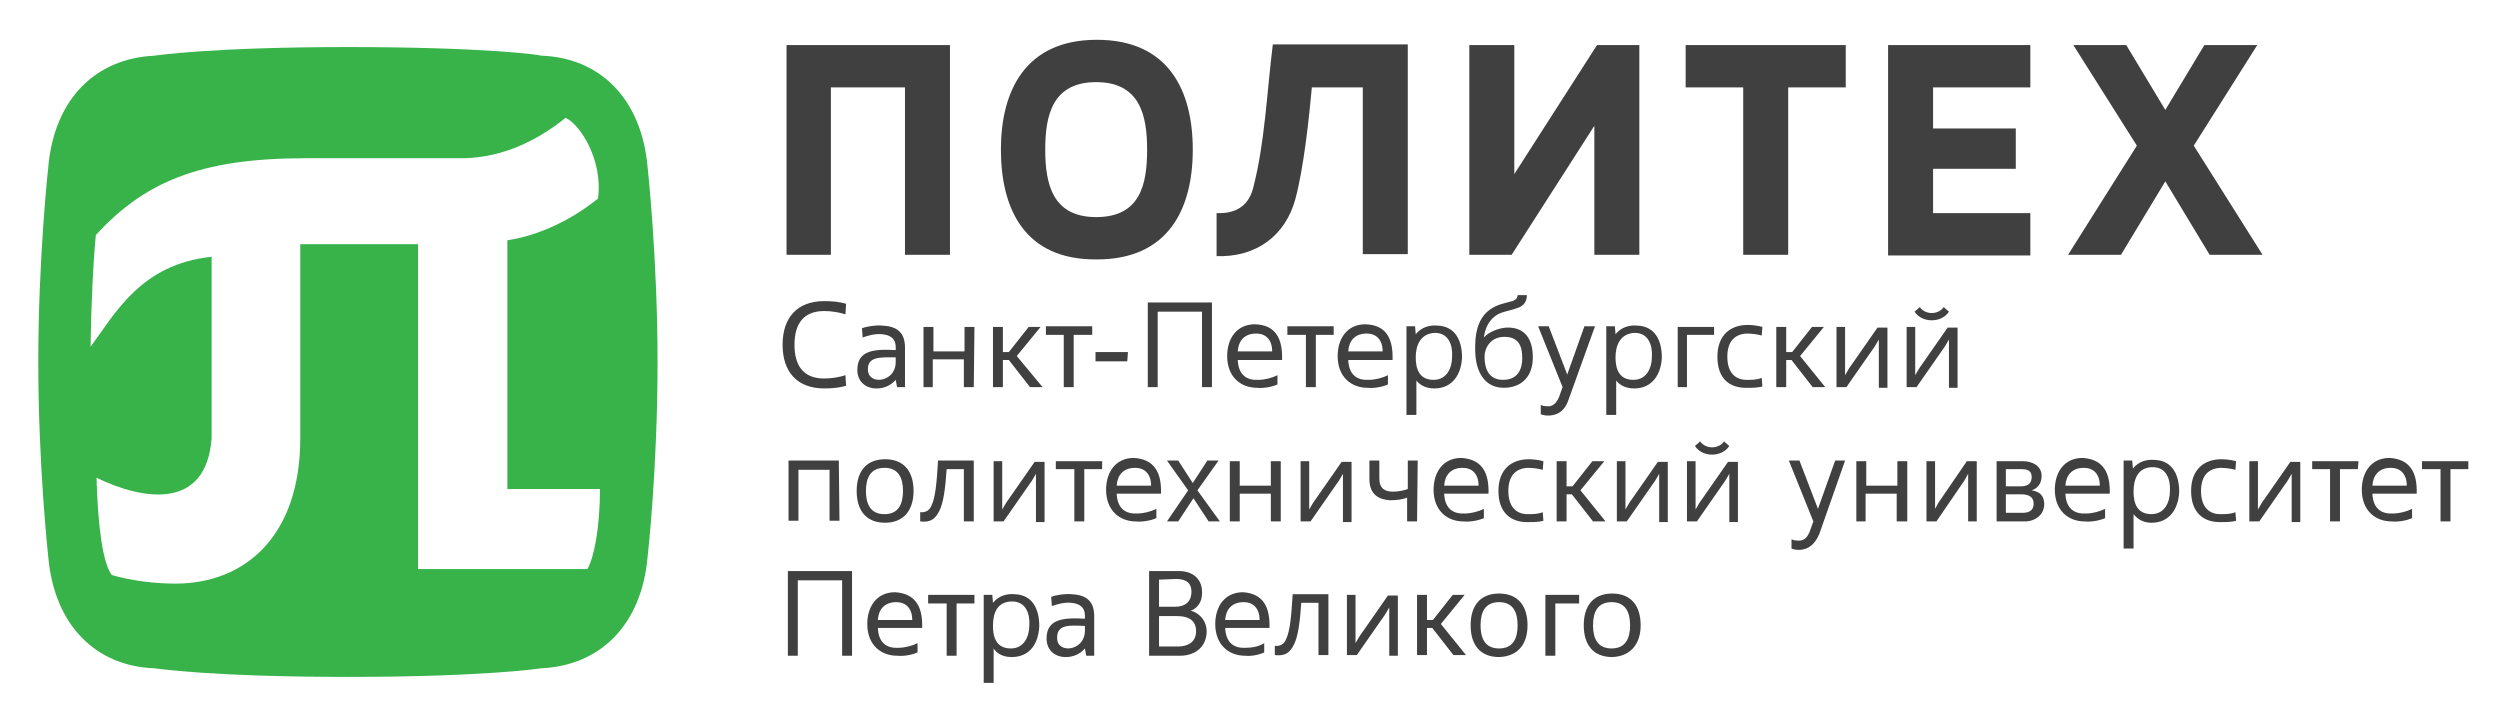
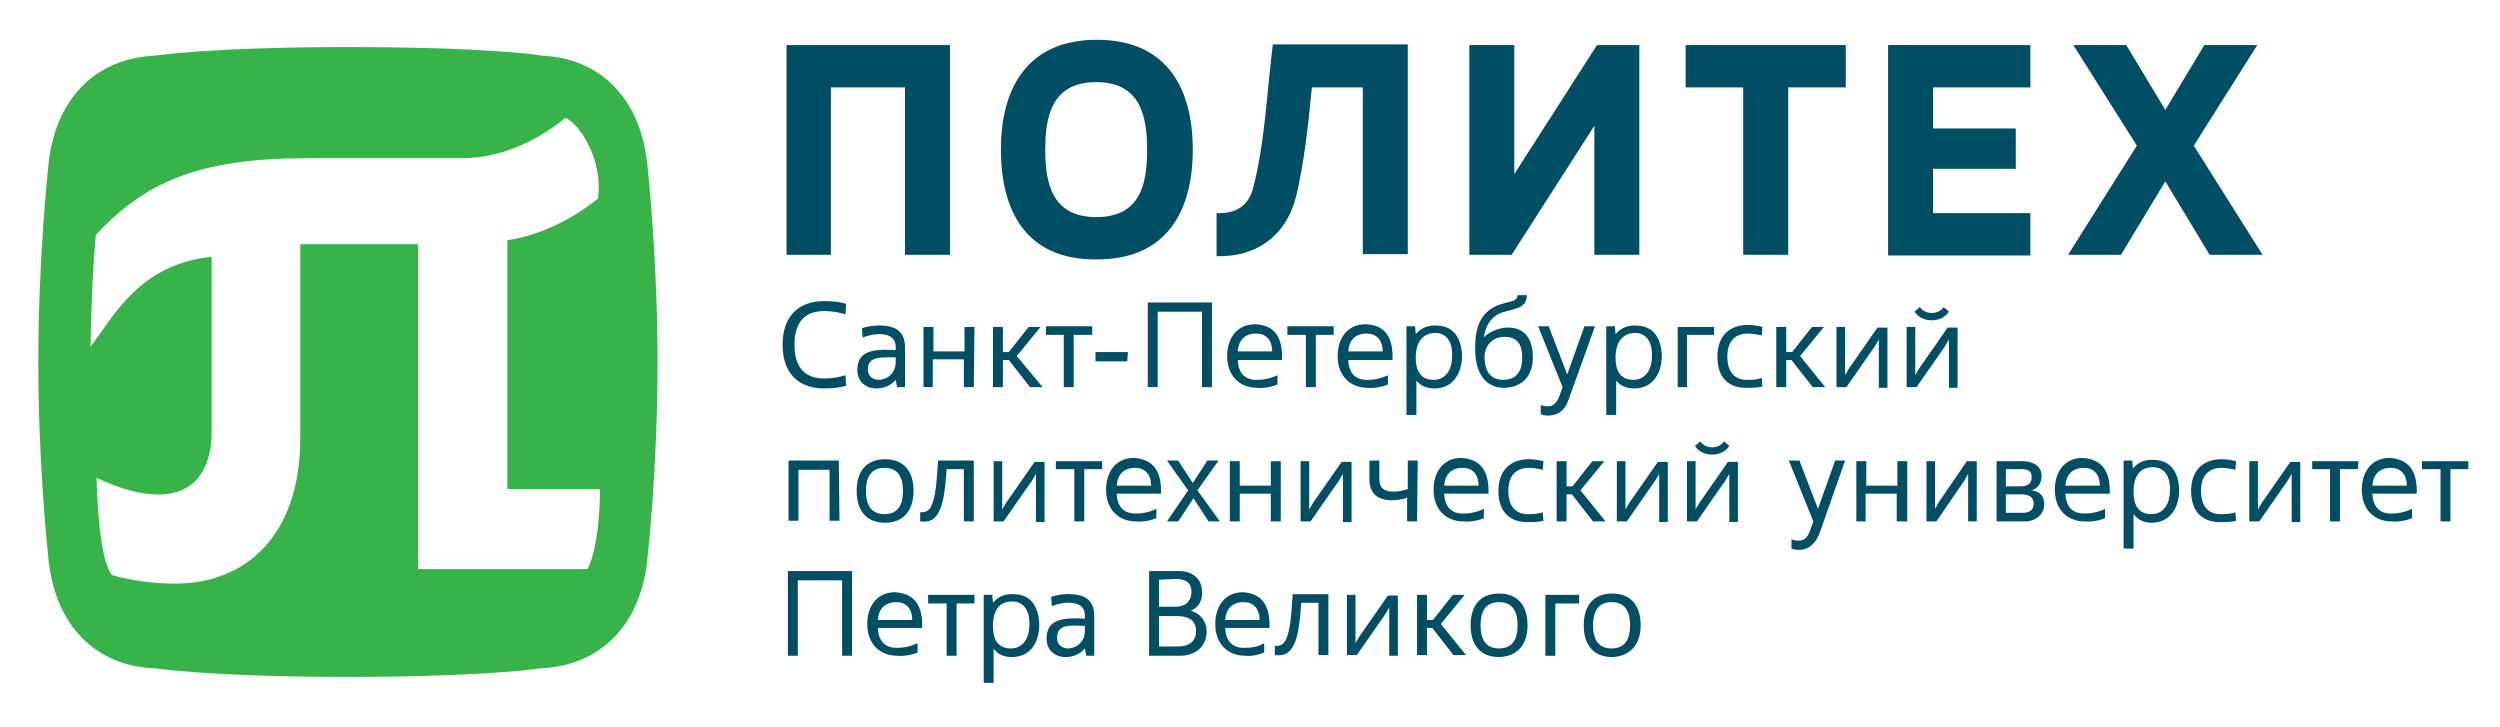
<svg xmlns="http://www.w3.org/2000/svg" version="1.1" id="polyLogo" x="0px" y="0px" viewBox="0 0 265 77" style="enable-background:new 0 0 265 77;" xml:space="preserve">
  <style type="text/css">
	.st0{fill:#37B34A;}
- 	.st1{fill:#404041;}
+ 	.st1{fill:#004E63;}
	#polyLogo{background-color:#F8F8FF;}
+ 	
</style>
  <path id="polytechLogo" class="st0" d="M59.951,12.493c1.473,0.631,3.997,4.418,3.436,8.556c-2.875,2.314-6.312,3.927-9.608,4.418  v26.368h9.818c0,4.067-0.631,7.293-1.332,8.486H44.313V25.887H31.83v20.548c0,10.379-5.821,15.428-13.254,15.428  c-2.104,0-4.558-0.281-6.732-0.912c-0.982-1.332-1.473-5.33-1.613-10.309c4.909,2.384,11.641,3.506,12.202-4.208V27.22  c-7.504,0.771-10.239,6.031-12.834,9.538c0.07-4.699,0.281-8.976,0.561-11.852c5.119-5.54,10.87-8.135,22.231-8.135h16.2  C52.518,16.841,56.375,15.368,59.951,12.493 M36.879,4.989c-14.587,0-20.478,0.912-20.478,0.912  C10.16,6.181,5.742,10.459,5.111,17.752c0,0-1.052,9.537-1.052,20.618s1.052,20.618,1.052,20.618  c0.631,7.293,5.049,11.641,11.291,11.852c0,0,5.891,0.912,20.478,0.912s20.478-0.912,20.478-0.912  c6.241-0.281,10.66-4.558,11.291-11.852c0,0,1.052-9.187,1.052-20.618c0-11.01-1.052-20.618-1.052-20.618  c-0.631-7.293-5.049-11.641-11.291-11.852C57.357,5.83,51.466,4.989,36.879,4.989" />
  <path id="polytechName" class="st1" d="M106.096,15.859c0-6.241,2.595-11.641,10.169-11.641c7.574,0,10.169,5.33,10.169,11.641  S123.838,27.5,116.265,27.5C108.621,27.57,106.096,22.17,106.096,15.859z M110.795,15.859c0,3.647,0.771,7.153,5.4,7.153  c4.699,0,5.4-3.506,5.4-7.153s-0.771-7.153-5.4-7.153S110.795,12.212,110.795,15.859z M225.385,4.779l4.138,6.873l4.138-6.873h5.61  l-6.732,10.66l7.293,11.571h-5.61l-4.699-7.784l-4.699,7.784h-5.61l7.293-11.571l-6.732-10.66H225.385z M204.907,13.615h8.766v4.278  h-8.766v4.699h10.309v4.488h-15.078V4.779h15.078v4.488h-10.309V13.615z M184.78,27.009V9.267h-6.101V4.779h16.971v4.488h-6.101  v17.743H184.78z M160.235,27.009h-4.488V4.779h4.769v13.675l8.766-13.675h4.488v22.231h-4.769V13.334L160.235,27.009z   M129.028,22.591c1.964,0.07,3.296-0.771,3.787-2.595c1.262-4.769,1.473-10.239,2.104-15.288h14.306v22.231h-4.769V9.267h-5.4  c-0.281,3.086-0.842,8.486-1.753,11.852c-1.052,3.857-4.138,6.171-8.345,6.031v-4.558H129.028z M83.374,27.009V4.779h17.322v22.231  h-4.769V9.267h-7.854v17.743H83.374z" />
  <path id="polytechDesc" class="st1" d="M129.309,55.271h-1.192l-1.613-2.455l-1.613,2.455h-1.192l2.244-3.296l-2.244-3.156h1.192  l1.543,2.384l1.543-2.384h1.192l-2.244,3.156L129.309,55.271z M169.071,34.583l-2.805,7.784c-0.351,1.052-0.982,1.613-2.034,1.683  c-0.281,0-0.561,0-0.912-0.14v-0.982c0.281,0.14,0.701,0.14,0.912,0.14c0.491-0.07,0.842-0.491,1.052-1.052l0.351-0.982  l-2.595-6.452h1.122l1.964,5.119l1.823-5.119L169.071,34.583L169.071,34.583z M155.396,69.437h-1.332l-2.244-2.875h-0.561v2.875  h-1.052v-6.382h1.052v2.665h0.631l2.104-2.665h1.262l-2.525,3.086L155.396,69.437L155.396,69.437z M170.193,55.271h-1.332  l-2.244-2.875h-0.561v2.875h-1.052v-6.382h1.052v2.665h0.631l2.104-2.665h1.262l-2.525,3.086L170.193,55.271L170.193,55.271z   M110.514,41.035h-1.332l-2.244-2.875h-0.631v2.875h-1.052v-6.382h1.052v2.665h0.631l2.104-2.665h1.262l-2.525,3.086L110.514,41.035  L110.514,41.035z M157.36,37.809c0-0.912,0.631-2.104,2.104-2.104s1.893,0.912,1.893,2.244c0,1.403-0.631,2.314-2.034,2.314  C157.851,40.264,157.36,39.142,157.36,37.809L157.36,37.809z M157.29,35.775c0.14-1.052,0.561-1.823,1.262-2.314  c0.561-0.421,1.403-0.491,2.174-0.771c0.771-0.21,1.122-0.701,1.122-1.403h-0.982c0,0.14-0.07,0.491-0.561,0.631  c-0.771,0.21-1.543,0.351-2.174,0.771c-1.613,0.982-1.823,2.945-1.753,4.699c0.07,1.893,0.912,3.717,3.016,3.717  c1.893,0,3.086-1.192,3.086-3.226s-0.912-3.226-2.805-3.156C158.763,34.794,157.781,35.214,157.29,35.775z M84.216,36.547  c0-2.174,0.912-3.577,3.156-3.577c0.771,0,1.613,0.14,2.244,0.351l0.07-1.122c-0.701-0.21-1.473-0.281-2.314-0.281  c-2.875,0-4.418,1.753-4.418,4.628s1.543,4.628,4.418,4.628c0.771,0,1.613-0.07,2.314-0.281l-0.07-1.122  c-0.631,0.21-1.473,0.351-2.244,0.351C85.127,40.123,84.216,38.721,84.216,36.547L84.216,36.547z M180.222,46.786  c0.281,0.421,0.771,0.631,1.262,0.631c0.491,0,0.982-0.21,1.262-0.631l0.561,0.491c-0.421,0.631-1.122,0.912-1.823,0.912  c-0.701,0-1.403-0.281-1.823-0.912L180.222,46.786L180.222,46.786z M179.871,55.271h-1.052v-6.382h0.912v5.119  c0.21-0.351,0.421-0.771,0.701-1.122l2.735-3.927h1.052v6.382h-0.912v-5.119c-0.21,0.351-0.421,0.771-0.701,1.122L179.871,55.271z   M172.438,55.271h-1.052v-6.382h0.912v5.119c0.21-0.351,0.421-0.771,0.701-1.122l2.735-3.927h1.052v6.382h-0.912v-5.119  c-0.21,0.351-0.421,0.771-0.701,1.122L172.438,55.271z M138.916,55.271h-1.052v-6.382h0.912v5.119  c0.21-0.351,0.421-0.771,0.701-1.122l2.735-3.927h1.052v6.382h-0.912v-5.119c-0.21,0.351-0.421,0.771-0.701,1.122L138.916,55.271z   M239.481,55.271h-1.052v-6.382h0.912v5.119c0.21-0.351,0.421-0.771,0.701-1.122l2.735-3.927h1.052v6.382h-0.912v-5.119  c-0.21,0.351-0.421,0.771-0.701,1.122L239.481,55.271z M232.257,52.045c0-2.314,1.403-3.366,3.226-3.366  c0.421,0,1.052,0.07,1.543,0.21l-0.07,0.912c-0.491-0.14-1.122-0.21-1.613-0.21c-1.192,0.07-2.034,0.771-2.034,2.455  c0,1.753,0.912,2.455,2.034,2.455c0.491,0,1.122,0,1.613-0.21l0.07,0.912c-0.491,0.14-1.122,0.14-1.543,0.14  C233.59,55.411,232.257,54.359,232.257,52.045L232.257,52.045z M158.833,52.045c0-2.314,1.403-3.366,3.226-3.366  c0.421,0,1.052,0.07,1.543,0.21l-0.07,0.912c-0.491-0.14-1.122-0.21-1.613-0.21c-1.192,0.07-2.034,0.771-2.034,2.455  c0,1.753,0.912,2.455,2.034,2.455c0.491,0,1.122,0,1.613-0.21l0.07,0.912c-0.491,0.14-1.122,0.14-1.543,0.14  C160.165,55.411,158.833,54.359,158.833,52.045L158.833,52.045z M182.045,37.809c0-2.314,1.403-3.366,3.226-3.366  c0.421,0,1.052,0.07,1.543,0.21l-0.07,0.912c-0.491-0.14-1.122-0.21-1.613-0.21c-1.192,0.07-2.034,0.771-2.034,2.455  c0,1.753,0.912,2.455,2.034,2.455c0.491,0,1.122,0,1.613-0.21l0.07,0.912c-0.491,0.14-1.122,0.14-1.543,0.14  C183.378,41.175,182.045,40.193,182.045,37.809L182.045,37.809z M140.81,69.437h-1.052v-5.54h-1.823  c-0.14,2.104-0.351,3.577-0.771,4.418c-0.421,0.842-0.912,1.262-2.034,1.122v-0.982c0.491,0.07,0.982-0.14,1.192-0.701  c0.421-0.842,0.561-2.455,0.701-4.769h3.787L140.81,69.437L140.81,69.437z M91.79,52.045c0-1.403,0.491-2.455,1.964-2.455  c1.473,0,1.964,1.052,1.964,2.455S95.226,54.5,93.753,54.5C92.281,54.5,91.79,53.448,91.79,52.045z M96.839,52.045  c0-2.034-0.982-3.366-3.016-3.366s-3.016,1.332-3.016,3.366s0.982,3.366,3.016,3.366C95.787,55.411,96.839,54.079,96.839,52.045z   M168.861,66.281c0-1.403,0.491-2.454,1.964-2.454c1.473,0,1.964,1.052,1.964,2.454s-0.491,2.455-1.964,2.455  C169.352,68.736,168.861,67.684,168.861,66.281z M173.91,66.281c0-2.034-0.982-3.366-3.016-3.366s-3.016,1.332-3.016,3.366  c0,2.034,0.982,3.366,3.016,3.366C172.858,69.577,173.91,68.245,173.91,66.281z M156.939,66.281c0-1.403,0.491-2.454,1.964-2.454  s1.964,1.052,1.964,2.454s-0.491,2.455-1.964,2.455S156.939,67.684,156.939,66.281z M161.918,66.281  c0-2.034-0.982-3.366-3.016-3.366c-2.034,0-3.016,1.332-3.016,3.366c0,2.034,0.982,3.366,3.016,3.366  C160.937,69.577,161.918,68.245,161.918,66.281z M103.221,41.035h-1.052V38.09h-3.296v2.945h-0.982v-6.382h1.052v2.595h3.296v-2.595  h1.052L103.221,41.035L103.221,41.035z M115.704,35.495h-1.893v5.54h-1.052v-5.54h-1.893v-0.912h4.909v0.912H115.704z M119.49,38.3  h-3.366v-0.982h3.436L119.49,38.3L119.49,38.3z M128.467,41.035h-1.052V33.04h-4.699v7.995h-1.052v-8.976h6.802V41.035  L128.467,41.035z M141.371,35.495h-1.893v5.54h-1.052v-5.54h-1.964v-0.912h4.909V35.495L141.371,35.495z M181.624,35.495h-2.805  v5.54h-0.982v-6.382h3.857v0.842H181.624z M193.476,41.035h-1.332L189.9,38.16h-0.561v2.875h-1.052v-6.382h1.052v2.665h0.631  l2.104-2.665h1.262l-2.525,3.086L193.476,41.035z M103.221,55.271h-1.052v-5.54h-1.823c-0.14,2.104-0.351,3.577-0.771,4.418  c-0.421,0.842-0.912,1.262-2.034,1.122v-0.982c0.491,0.07,0.982-0.14,1.192-0.701c0.421-0.842,0.561-2.455,0.701-4.769h3.787V55.271  L103.221,55.271z M116.826,49.731h-1.893v5.54h-1.052v-5.54h-1.964v-0.842h4.909V49.731z M135.76,55.271h-1.052v-2.945h-3.296v2.945  h-1.052v-6.382h1.052v2.595h3.296v-2.595h1.052V55.271z M150.207,55.271h-1.052v-2.525c-0.491,0.21-1.192,0.281-1.823,0.281  c-1.122-0.07-2.174-0.561-2.174-2.244v-1.964h1.052v1.893c0,1.122,0.631,1.403,1.473,1.403c0.561,0,1.192-0.14,1.543-0.281v-3.016  h1.052L150.207,55.271L150.207,55.271z M202.102,55.271h-1.052v-2.945h-3.296v2.945h-0.982v-6.382h1.052v2.595h3.296v-2.595h1.052  v6.382H202.102z M211.64,55.271v-6.382h2.805c0.982,0,1.964,0.491,1.964,1.543c0,0.842-0.421,1.332-1.052,1.543  c0.912,0.14,1.332,0.631,1.332,1.473c0,1.122-0.982,1.823-2.034,1.823L211.64,55.271L211.64,55.271z M212.621,49.731v1.823h1.543  c0.842,0,1.192-0.351,1.192-0.982c0-0.561-0.281-0.842-1.052-0.842H212.621L212.621,49.731z M212.621,52.396v1.964h1.753  c0.842,0,1.192-0.351,1.192-0.982s-0.421-0.982-1.332-0.982H212.621z M249.93,49.731h-1.893v5.54h-1.052v-5.54h-1.893v-0.842H250  L249.93,49.731L249.93,49.731z M261.641,49.731h-1.893v5.54h-1.052v-5.54h-1.964v-0.842h4.909V49.731z M90.317,69.507h-1.052v-7.995  h-4.699v7.995h-1.052v-8.976h6.802V69.507L90.317,69.507z M103.291,63.967h-1.893v5.54h-1.052v-5.54h-1.964v-0.912h4.909V63.967  L103.291,63.967z M121.805,69.507v-8.976h3.156c1.473,0,2.525,0.842,2.454,2.384c0,0.912-0.491,1.543-1.192,1.823l0,0  c1.052,0.281,1.683,1.192,1.683,2.174c0,1.683-1.262,2.595-2.805,2.595L121.805,69.507L121.805,69.507z M122.857,61.442v2.875h1.683  c1.052,0,1.753-0.491,1.753-1.613c0-0.842-0.491-1.332-1.613-1.332L122.857,61.442L122.857,61.442z M122.857,65.3v3.226h2.034  c1.052,0,1.893-0.491,1.893-1.613c0-1.052-0.631-1.613-2.104-1.613C124.68,65.3,122.857,65.3,122.857,65.3z M167.388,63.967h-2.525  v5.54h-1.052v-6.452h3.577V63.967z M135.901,38.16h-4.699c0.07,1.613,0.982,2.174,2.174,2.104c0.701,0,1.473-0.21,2.034-0.491v0.982  c-0.631,0.281-1.543,0.421-2.174,0.351c-1.683,0-3.156-1.122-3.156-3.366c0-1.823,0.982-3.366,2.945-3.366  C135.199,34.443,135.971,35.846,135.901,38.16L135.901,38.16z M134.849,37.248c0-1.262-0.701-1.893-1.683-1.893  c-1.262,0-1.893,0.771-1.964,1.893H134.849z M147.612,38.16h-4.699c0.07,1.613,0.982,2.174,2.174,2.104  c0.701,0,1.473-0.21,2.034-0.491v0.982c-0.631,0.281-1.543,0.421-2.174,0.351c-1.683,0-3.156-1.122-3.156-3.366  c0-1.823,0.982-3.366,2.945-3.366C146.911,34.443,147.682,35.846,147.612,38.16L147.612,38.16z M146.56,37.248  c0-1.262-0.701-1.893-1.683-1.893c-1.262,0-1.893,0.771-1.964,1.893H146.56z M256.171,52.326h-4.699  c0.07,1.613,0.982,2.174,2.174,2.104c0.701,0,1.473-0.21,2.034-0.491v0.982c-0.631,0.281-1.543,0.421-2.174,0.351  c-1.683,0-3.156-1.122-3.156-3.366c0-1.823,0.982-3.366,2.945-3.366C255.47,48.679,256.241,50.082,256.171,52.326L256.171,52.326z   M255.119,51.484c0-1.262-0.701-1.893-1.683-1.893c-1.262,0-1.893,0.771-1.964,1.893H255.119z M223.632,52.326h-4.699  c0.07,1.613,0.982,2.174,2.174,2.104c0.701,0,1.473-0.21,2.034-0.491v0.982c-0.631,0.281-1.543,0.421-2.174,0.351  c-1.683,0-3.156-1.122-3.156-3.366c0-1.823,0.982-3.366,2.945-3.366C222.93,48.679,223.702,50.082,223.632,52.326L223.632,52.326z   M222.58,51.484c0-1.262-0.701-1.893-1.683-1.893c-1.262,0-1.893,0.771-1.964,1.893H222.58z M157.781,52.326h-4.699  c0.07,1.613,0.982,2.174,2.174,2.104c0.701,0,1.473-0.21,2.034-0.491v0.982c-0.631,0.281-1.543,0.421-2.174,0.351  c-1.683,0-3.156-1.122-3.156-3.366c0-1.823,0.982-3.366,2.945-3.366C157.079,48.679,157.851,50.082,157.781,52.326L157.781,52.326z   M156.729,51.484c0-1.262-0.701-1.893-1.683-1.893c-1.262,0-1.893,0.771-1.964,1.893H156.729z M123.067,52.326h-4.699  c0.07,1.613,0.982,2.174,2.174,2.104c0.701,0,1.473-0.21,2.034-0.491v0.982c-0.631,0.281-1.543,0.421-2.174,0.351  c-1.683,0-3.156-1.122-3.156-3.366c0-1.823,0.982-3.366,2.945-3.366C122.366,48.679,123.137,50.082,123.067,52.326L123.067,52.326z   M122.015,51.484c0-1.262-0.701-1.893-1.683-1.893c-1.262,0-1.893,0.771-1.964,1.893H122.015z M97.751,66.562h-4.699  c0.07,1.613,0.982,2.174,2.174,2.104c0.701,0,1.473-0.21,2.034-0.491v0.982c-0.631,0.281-1.543,0.421-2.174,0.351  c-1.683,0-3.156-1.122-3.156-3.366c0-1.823,0.982-3.366,2.945-3.366C97.049,62.915,97.821,64.318,97.751,66.562L97.751,66.562z   M96.699,65.72c0-1.262-0.701-1.893-1.683-1.893c-1.262,0-1.893,0.771-1.964,1.893H96.699L96.699,65.72z M134.568,66.562h-4.699  c0.07,1.613,0.982,2.174,2.174,2.104c0.701,0,1.403-0.14,1.964-0.491v0.982c-0.631,0.281-1.403,0.421-2.034,0.351  c-1.683,0-3.156-1.122-3.156-3.366c0-1.823,0.982-3.366,2.945-3.366C133.867,62.915,134.638,64.318,134.568,66.562L134.568,66.562z   M133.516,65.72c0-1.262-0.701-1.893-1.683-1.893c-1.262,0-1.893,0.771-1.964,1.893H133.516L133.516,65.72z M205.258,55.271h-1.052  v-6.382h0.912v5.049c0.21-0.351,0.351-0.701,0.631-1.052l2.735-3.997h1.052v6.382h-0.912v-5.049  c-0.21,0.351-0.351,0.701-0.631,1.052L205.258,55.271z M203.505,32.549c0.281,0.421,0.771,0.631,1.262,0.631  c0.491,0,0.982-0.21,1.262-0.631l0.561,0.491c-0.421,0.631-1.122,0.912-1.823,0.912c-0.701,0-1.403-0.281-1.823-0.912  L203.505,32.549z M203.154,41.035h-1.052v-6.382h0.912v5.119c0.21-0.351,0.421-0.771,0.701-1.122l2.735-3.927h1.052v6.382h-0.912  v-5.119c-0.21,0.351-0.421,0.771-0.701,1.122L203.154,41.035z M195.72,41.035h-1.052v-6.382h0.912v5.119  c0.21-0.351,0.421-0.771,0.701-1.122l2.735-3.927h1.052v6.382h-0.912v-5.119c-0.21,0.351-0.421,0.771-0.701,1.122L195.72,41.035  L195.72,41.035z M106.376,55.271h-1.052v-6.382h0.912v5.119c0.21-0.351,0.421-0.771,0.701-1.122l2.735-3.927h1.052v6.382h-0.912  v-5.119c-0.21,0.351-0.421,0.771-0.701,1.122L106.376,55.271L106.376,55.271z M143.825,69.437h-1.052v-6.382h0.912v5.119  c0.21-0.351,0.421-0.771,0.701-1.122l2.735-3.927h1.052v6.382h-0.912v-5.119c-0.21,0.351-0.421,0.771-0.701,1.122L143.825,69.437z   M105.325,68.736v3.647h-1.052v-9.327h0.912l0.07,0.842c0.631-0.771,1.473-0.982,2.314-0.912c1.893,0.07,2.595,1.613,2.595,3.366  c-0.07,1.753-0.912,3.296-2.945,3.296C106.096,69.648,105.535,69.086,105.325,68.736L105.325,68.736z M105.254,66.351  c0,1.192,0.351,2.384,1.893,2.384c1.403,0,1.964-1.262,1.964-2.454c0.07-1.192-0.351-2.525-1.823-2.525  C105.675,63.757,105.254,65.019,105.254,66.351L105.254,66.351z M226.156,54.5v3.647h-1.052v-9.327h0.912l0.07,0.842  c0.631-0.771,1.473-0.982,2.314-0.912c1.893,0.07,2.595,1.613,2.595,3.366c-0.07,1.753-0.982,3.296-2.945,3.296  C226.998,55.411,226.437,54.85,226.156,54.5z M226.156,52.115c0,1.192,0.351,2.384,1.893,2.384c1.403,0,1.964-1.262,1.964-2.455  c0.07-1.192-0.351-2.525-1.823-2.525C226.577,49.521,226.156,50.853,226.156,52.115z M171.316,40.334v3.647h-1.052v-9.397h0.912  l0.07,0.842c0.631-0.771,1.473-0.982,2.314-0.912c1.893,0.07,2.595,1.613,2.595,3.366c-0.07,1.753-0.982,3.296-2.945,3.296  C172.087,41.175,171.526,40.614,171.316,40.334z M171.245,37.879c0,1.192,0.351,2.384,1.893,2.384c1.403,0,1.964-1.262,1.964-2.455  c0.07-1.192-0.351-2.525-1.823-2.525C171.736,35.355,171.245,36.617,171.245,37.879L171.245,37.879z M150.137,40.334v3.647h-1.052  v-9.397h0.912l0.07,0.842c0.631-0.771,1.473-0.982,2.314-0.912c1.893,0.07,2.595,1.613,2.595,3.366  c-0.07,1.753-0.982,3.296-2.945,3.296C150.908,41.175,150.347,40.614,150.137,40.334L150.137,40.334z M150.067,37.879  c0,1.192,0.351,2.384,1.893,2.384c1.403,0,1.964-1.262,1.964-2.455c0.07-1.192-0.351-2.525-1.823-2.525  C150.557,35.355,150.067,36.617,150.067,37.879z M115.002,66.351v0.491c0,1.052-0.701,1.823-1.753,1.893  c-0.631,0-1.192-0.351-1.192-1.052C111.987,66.141,113.389,66.281,115.002,66.351L115.002,66.351z M111.426,63.266l0.07,0.982  c0.561-0.21,1.332-0.421,2.034-0.351c0.771,0.07,1.473,0.351,1.473,1.403v0.281c-2.384-0.14-4.067,0.07-4.067,2.104  c0,1.262,0.912,1.964,2.034,1.964c0.842,0,1.543-0.351,2.034-0.912l0.14,0.771h0.842V65.3c0-1.753-1.052-2.244-2.384-2.314  C112.969,62.915,111.987,63.055,111.426,63.266L111.426,63.266z M94.945,37.879v0.491c0,1.052-0.701,1.823-1.753,1.893  c-0.631,0-1.192-0.351-1.192-1.052C91.93,37.739,93.403,37.879,94.945,37.879L94.945,37.879z M91.369,34.794l0.07,0.982  c0.561-0.21,1.332-0.421,2.034-0.351c0.771,0.07,1.473,0.351,1.473,1.403v0.281c-2.384-0.14-4.067,0.07-4.067,2.104  c0,1.262,0.912,1.964,2.034,1.964c0.842,0,1.543-0.351,2.034-0.912l0.14,0.771h0.842v-4.208c0-1.753-1.052-2.244-2.384-2.314  C92.912,34.443,91.93,34.583,91.369,34.794 M88.914,48.819h-5.33v6.382h1.052v-5.4h3.296v5.4h1.052L88.914,48.819L88.914,48.819z   M195.58,48.819h-1.052l-1.823,5.119l-1.964-5.119h-1.122l2.595,6.452l-0.351,0.982c-0.21,0.561-0.491,0.982-1.052,1.052  c-0.281,0-0.631,0-0.912-0.14v0.982c0.351,0.14,0.631,0.14,0.912,0.14c0.982-0.07,1.613-0.701,2.034-1.683L195.58,48.819  L195.58,48.819z" />
</svg>
